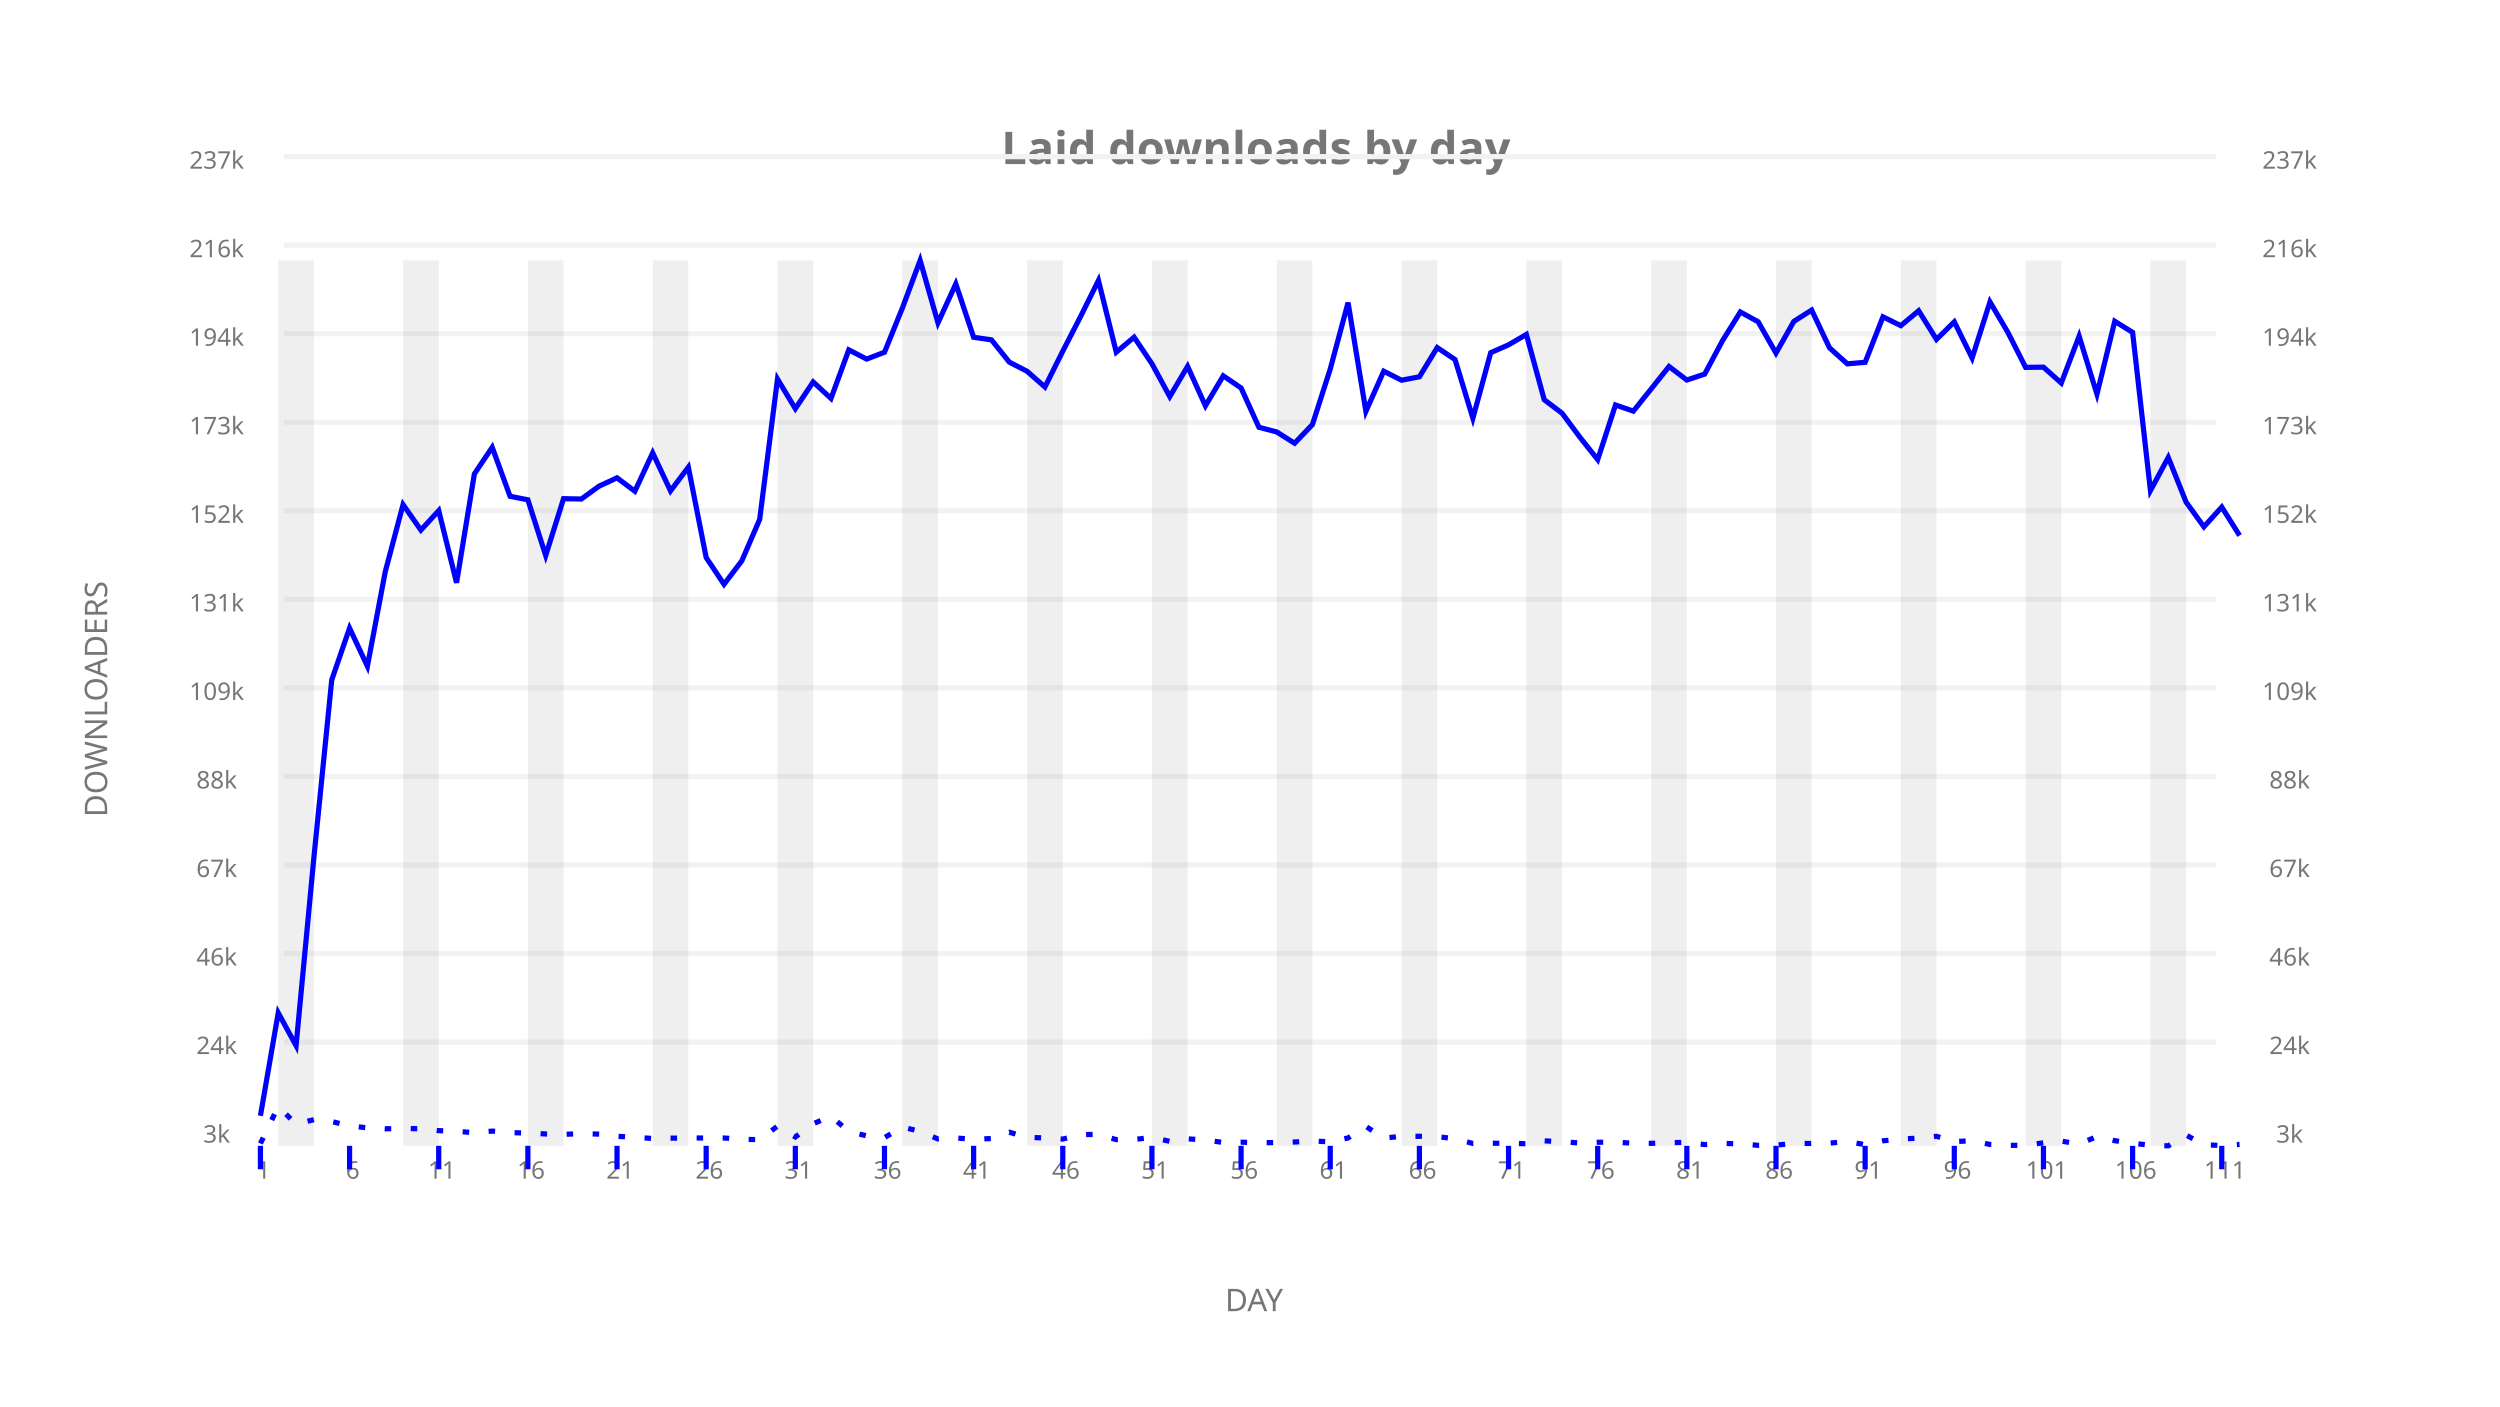
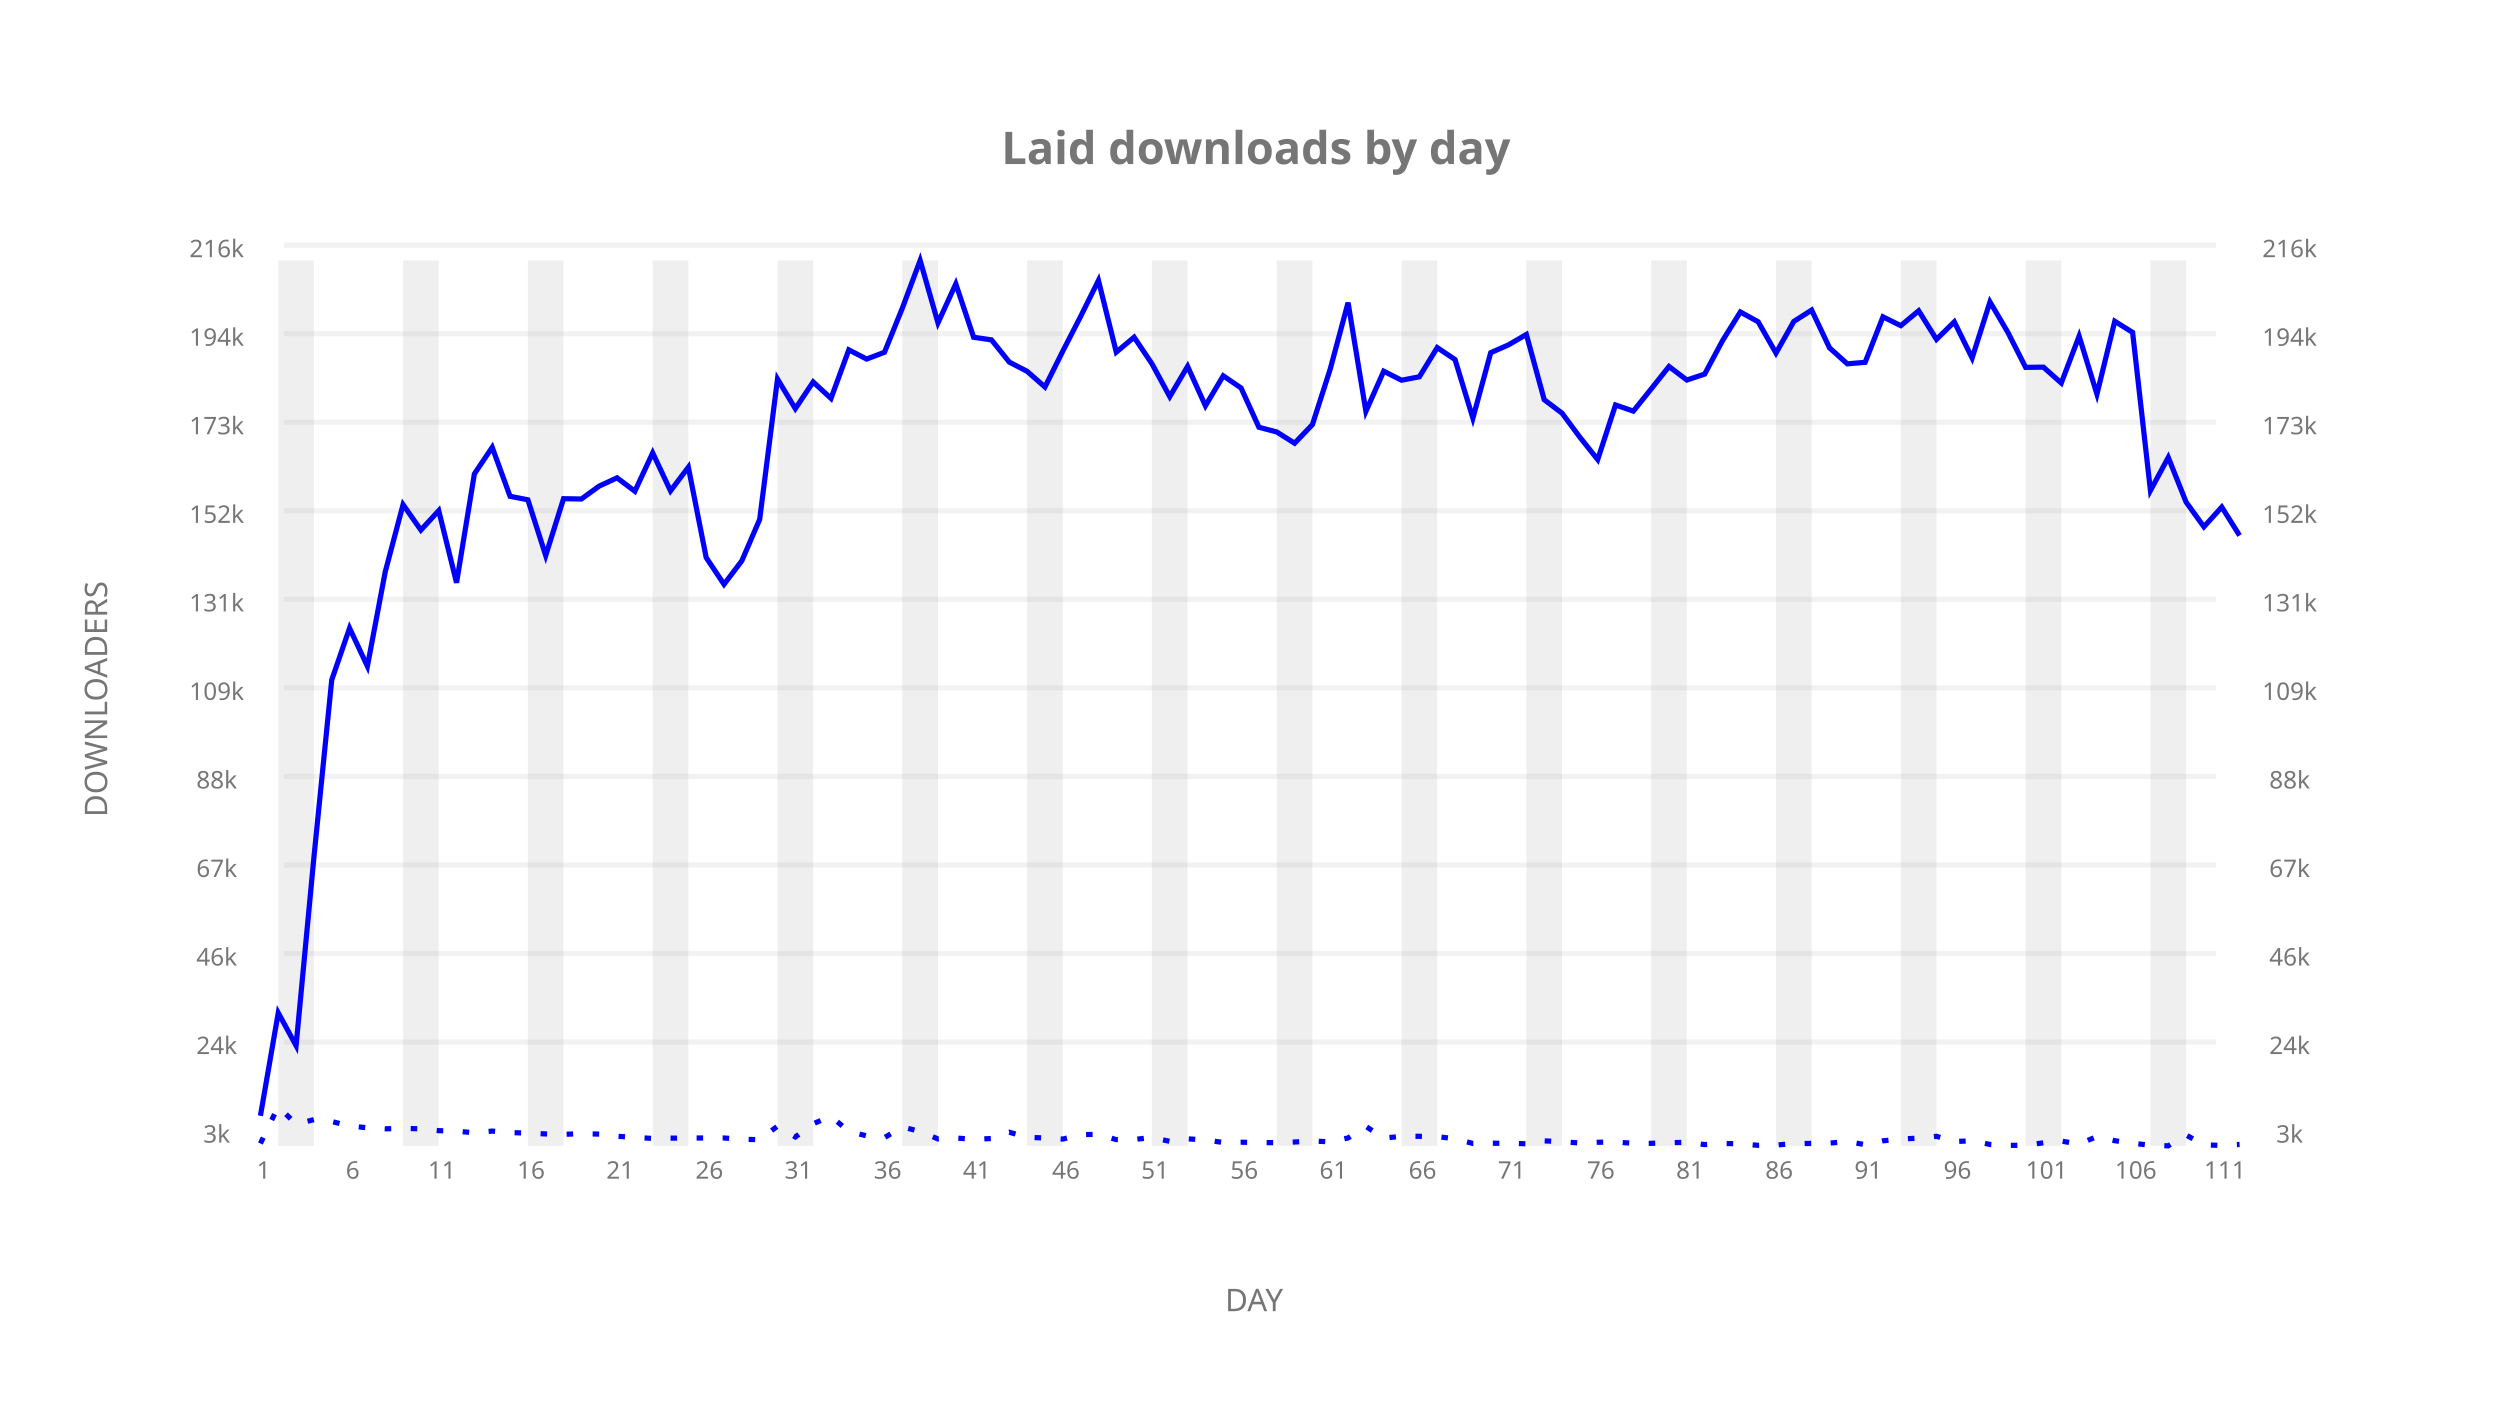
<svg xmlns="http://www.w3.org/2000/svg" xml:space="preserve" id="laid-downloads-by-day-day" x="0px" y="0px" width="1920px" height="1080px" viewBox="0 0 1920 1080" enable-background="new 0 0 1920 1080" role="img">
  <g id="annotations">
    <text x="960" y="126" font-family="Atkinson Hyperlegible" font-size="26pt" text-anchor="middle" text-align="center" font-weight="600" font-style="normal" style="fill:rgb(118,118,118); fill-opacity:1; stroke:rgb(118,118,118); stroke-opacity:0; stroke-width:0.5"> Laid downloads by day</text>
    <g id="axes-lines">
      <text x="960" y="1007" font-family="Atkinson Hyperlegible" font-size="18pt" text-anchor="middle" text-align="center" font-weight="500" font-style="normal" style="fill:rgb(118,118,118); fill-opacity:1; stroke:rgb(118,118,118); stroke-opacity:0; stroke-width:0.5"> DAY</text>
      <text x="73" y="540" font-family="Atkinson Hyperlegible" font-size="18pt" text-anchor="middle" text-align="center" dominant-baseline="central" font-weight="500" font-style="normal" style="fill:rgb(118,118,118); fill-opacity:1; stroke:rgb(118,118,118); stroke-opacity:0; stroke-width:0.5" transform="rotate(-90,73,540)"> DOWNLOADERS</text>
    </g>
    <g id="tic-y-label-lines">
      <line x1="218" y1="800.299" x2="1702" y2="800.299" style="fill:rgb(0,0,255); fill-opacity:0; stroke:rgb(242,242,242); stroke-opacity:1; stroke-width:4" />
      <line x1="218" y1="732.299" x2="1702" y2="732.299" style="fill:rgb(0,0,255); fill-opacity:0; stroke:rgb(242,242,242); stroke-opacity:1; stroke-width:4" />
      <line x1="218" y1="664.299" x2="1702" y2="664.299" style="fill:rgb(0,0,255); fill-opacity:0; stroke:rgb(242,242,242); stroke-opacity:1; stroke-width:4" />
      <line x1="218" y1="596.299" x2="1702" y2="596.299" style="fill:rgb(0,0,255); fill-opacity:0; stroke:rgb(242,242,242); stroke-opacity:1; stroke-width:4" />
      <line x1="218" y1="528.299" x2="1702" y2="528.299" style="fill:rgb(0,0,255); fill-opacity:0; stroke:rgb(242,242,242); stroke-opacity:1; stroke-width:4" />
      <line x1="218" y1="460.299" x2="1702" y2="460.299" style="fill:rgb(0,0,255); fill-opacity:0; stroke:rgb(242,242,242); stroke-opacity:1; stroke-width:4" />
      <line x1="218" y1="392.299" x2="1702" y2="392.299" style="fill:rgb(0,0,255); fill-opacity:0; stroke:rgb(242,242,242); stroke-opacity:1; stroke-width:4" />
      <line x1="218" y1="324.299" x2="1702" y2="324.299" style="fill:rgb(0,0,255); fill-opacity:0; stroke:rgb(242,242,242); stroke-opacity:1; stroke-width:4" />
      <line x1="218" y1="256.299" x2="1702" y2="256.299" style="fill:rgb(0,0,255); fill-opacity:0; stroke:rgb(242,242,242); stroke-opacity:1; stroke-width:4" />
      <line x1="218" y1="188.299" x2="1702" y2="188.299" style="fill:rgb(0,0,255); fill-opacity:0; stroke:rgb(242,242,242); stroke-opacity:1; stroke-width:4" />
-       <line x1="218" y1="120.299" x2="1702" y2="120.299" style="fill:rgb(0,0,255); fill-opacity:0; stroke:rgb(242,242,242); stroke-opacity:1; stroke-width:4" />
    </g>
    <g id="tic-x-labels">
      <text x="200" y="898" font-family="Atkinson Hyperlegible" font-size="14pt" text-anchor="middle" text-align="center" dominant-baseline="central" font-weight="400" font-style="normal" style="fill:rgb(118,118,118); fill-opacity:1; stroke:rgb(118,118,118); stroke-opacity:0; stroke-width:0.5"> 1</text>
-       <line x1="200" y1="880" x2="200" y2="898" style="fill:rgb(0,0,255); fill-opacity:0; stroke:rgb(0,0,255); stroke-opacity:1; stroke-width:4" />
      <text x="268.468" y="898" font-family="Atkinson Hyperlegible" font-size="14pt" text-anchor="middle" text-align="center" dominant-baseline="central" font-weight="400" font-style="normal" style="fill:rgb(118,118,118); fill-opacity:1; stroke:rgb(118,118,118); stroke-opacity:0; stroke-width:0.5"> 6</text>
-       <line x1="268.468" y1="880" x2="268.468" y2="898" style="fill:rgb(0,0,255); fill-opacity:0; stroke:rgb(0,0,255); stroke-opacity:1; stroke-width:4" />
      <text x="336.937" y="898" font-family="Atkinson Hyperlegible" font-size="14pt" text-anchor="middle" text-align="center" dominant-baseline="central" font-weight="400" font-style="normal" style="fill:rgb(118,118,118); fill-opacity:1; stroke:rgb(118,118,118); stroke-opacity:0; stroke-width:0.5"> 11</text>
-       <line x1="336.937" y1="880" x2="336.937" y2="898" style="fill:rgb(0,0,255); fill-opacity:0; stroke:rgb(0,0,255); stroke-opacity:1; stroke-width:4" />
      <text x="405.405" y="898" font-family="Atkinson Hyperlegible" font-size="14pt" text-anchor="middle" text-align="center" dominant-baseline="central" font-weight="400" font-style="normal" style="fill:rgb(118,118,118); fill-opacity:1; stroke:rgb(118,118,118); stroke-opacity:0; stroke-width:0.5"> 16</text>
-       <line x1="405.405" y1="880" x2="405.405" y2="898" style="fill:rgb(0,0,255); fill-opacity:0; stroke:rgb(0,0,255); stroke-opacity:1; stroke-width:4" />
      <text x="473.874" y="898" font-family="Atkinson Hyperlegible" font-size="14pt" text-anchor="middle" text-align="center" dominant-baseline="central" font-weight="400" font-style="normal" style="fill:rgb(118,118,118); fill-opacity:1; stroke:rgb(118,118,118); stroke-opacity:0; stroke-width:0.5"> 21</text>
-       <line x1="473.874" y1="880" x2="473.874" y2="898" style="fill:rgb(0,0,255); fill-opacity:0; stroke:rgb(0,0,255); stroke-opacity:1; stroke-width:4" />
      <text x="542.342" y="898" font-family="Atkinson Hyperlegible" font-size="14pt" text-anchor="middle" text-align="center" dominant-baseline="central" font-weight="400" font-style="normal" style="fill:rgb(118,118,118); fill-opacity:1; stroke:rgb(118,118,118); stroke-opacity:0; stroke-width:0.5"> 26</text>
-       <line x1="542.342" y1="880" x2="542.342" y2="898" style="fill:rgb(0,0,255); fill-opacity:0; stroke:rgb(0,0,255); stroke-opacity:1; stroke-width:4" />
      <text x="610.811" y="898" font-family="Atkinson Hyperlegible" font-size="14pt" text-anchor="middle" text-align="center" dominant-baseline="central" font-weight="400" font-style="normal" style="fill:rgb(118,118,118); fill-opacity:1; stroke:rgb(118,118,118); stroke-opacity:0; stroke-width:0.5"> 31</text>
-       <line x1="610.811" y1="880" x2="610.811" y2="898" style="fill:rgb(0,0,255); fill-opacity:0; stroke:rgb(0,0,255); stroke-opacity:1; stroke-width:4" />
      <text x="679.279" y="898" font-family="Atkinson Hyperlegible" font-size="14pt" text-anchor="middle" text-align="center" dominant-baseline="central" font-weight="400" font-style="normal" style="fill:rgb(118,118,118); fill-opacity:1; stroke:rgb(118,118,118); stroke-opacity:0; stroke-width:0.5"> 36</text>
-       <line x1="679.279" y1="880" x2="679.279" y2="898" style="fill:rgb(0,0,255); fill-opacity:0; stroke:rgb(0,0,255); stroke-opacity:1; stroke-width:4" />
      <text x="747.748" y="898" font-family="Atkinson Hyperlegible" font-size="14pt" text-anchor="middle" text-align="center" dominant-baseline="central" font-weight="400" font-style="normal" style="fill:rgb(118,118,118); fill-opacity:1; stroke:rgb(118,118,118); stroke-opacity:0; stroke-width:0.5"> 41</text>
-       <line x1="747.748" y1="880" x2="747.748" y2="898" style="fill:rgb(0,0,255); fill-opacity:0; stroke:rgb(0,0,255); stroke-opacity:1; stroke-width:4" />
      <text x="816.216" y="898" font-family="Atkinson Hyperlegible" font-size="14pt" text-anchor="middle" text-align="center" dominant-baseline="central" font-weight="400" font-style="normal" style="fill:rgb(118,118,118); fill-opacity:1; stroke:rgb(118,118,118); stroke-opacity:0; stroke-width:0.5"> 46</text>
-       <line x1="816.216" y1="880" x2="816.216" y2="898" style="fill:rgb(0,0,255); fill-opacity:0; stroke:rgb(0,0,255); stroke-opacity:1; stroke-width:4" />
      <text x="884.685" y="898" font-family="Atkinson Hyperlegible" font-size="14pt" text-anchor="middle" text-align="center" dominant-baseline="central" font-weight="400" font-style="normal" style="fill:rgb(118,118,118); fill-opacity:1; stroke:rgb(118,118,118); stroke-opacity:0; stroke-width:0.5"> 51</text>
-       <line x1="884.685" y1="880" x2="884.685" y2="898" style="fill:rgb(0,0,255); fill-opacity:0; stroke:rgb(0,0,255); stroke-opacity:1; stroke-width:4" />
      <text x="953.153" y="898" font-family="Atkinson Hyperlegible" font-size="14pt" text-anchor="middle" text-align="center" dominant-baseline="central" font-weight="400" font-style="normal" style="fill:rgb(118,118,118); fill-opacity:1; stroke:rgb(118,118,118); stroke-opacity:0; stroke-width:0.5"> 56</text>
-       <line x1="953.153" y1="880" x2="953.153" y2="898" style="fill:rgb(0,0,255); fill-opacity:0; stroke:rgb(0,0,255); stroke-opacity:1; stroke-width:4" />
      <text x="1021.622" y="898" font-family="Atkinson Hyperlegible" font-size="14pt" text-anchor="middle" text-align="center" dominant-baseline="central" font-weight="400" font-style="normal" style="fill:rgb(118,118,118); fill-opacity:1; stroke:rgb(118,118,118); stroke-opacity:0; stroke-width:0.5"> 61</text>
-       <line x1="1021.622" y1="880" x2="1021.622" y2="898" style="fill:rgb(0,0,255); fill-opacity:0; stroke:rgb(0,0,255); stroke-opacity:1; stroke-width:4" />
      <text x="1090.09" y="898" font-family="Atkinson Hyperlegible" font-size="14pt" text-anchor="middle" text-align="center" dominant-baseline="central" font-weight="400" font-style="normal" style="fill:rgb(118,118,118); fill-opacity:1; stroke:rgb(118,118,118); stroke-opacity:0; stroke-width:0.5"> 66</text>
-       <line x1="1090.09" y1="880" x2="1090.09" y2="898" style="fill:rgb(0,0,255); fill-opacity:0; stroke:rgb(0,0,255); stroke-opacity:1; stroke-width:4" />
      <text x="1158.559" y="898" font-family="Atkinson Hyperlegible" font-size="14pt" text-anchor="middle" text-align="center" dominant-baseline="central" font-weight="400" font-style="normal" style="fill:rgb(118,118,118); fill-opacity:1; stroke:rgb(118,118,118); stroke-opacity:0; stroke-width:0.5"> 71</text>
-       <line x1="1158.559" y1="880" x2="1158.559" y2="898" style="fill:rgb(0,0,255); fill-opacity:0; stroke:rgb(0,0,255); stroke-opacity:1; stroke-width:4" />
      <text x="1227.027" y="898" font-family="Atkinson Hyperlegible" font-size="14pt" text-anchor="middle" text-align="center" dominant-baseline="central" font-weight="400" font-style="normal" style="fill:rgb(118,118,118); fill-opacity:1; stroke:rgb(118,118,118); stroke-opacity:0; stroke-width:0.5"> 76</text>
-       <line x1="1227.027" y1="880" x2="1227.027" y2="898" style="fill:rgb(0,0,255); fill-opacity:0; stroke:rgb(0,0,255); stroke-opacity:1; stroke-width:4" />
      <text x="1295.495" y="898" font-family="Atkinson Hyperlegible" font-size="14pt" text-anchor="middle" text-align="center" dominant-baseline="central" font-weight="400" font-style="normal" style="fill:rgb(118,118,118); fill-opacity:1; stroke:rgb(118,118,118); stroke-opacity:0; stroke-width:0.5"> 81</text>
-       <line x1="1295.495" y1="880" x2="1295.495" y2="898" style="fill:rgb(0,0,255); fill-opacity:0; stroke:rgb(0,0,255); stroke-opacity:1; stroke-width:4" />
      <text x="1363.964" y="898" font-family="Atkinson Hyperlegible" font-size="14pt" text-anchor="middle" text-align="center" dominant-baseline="central" font-weight="400" font-style="normal" style="fill:rgb(118,118,118); fill-opacity:1; stroke:rgb(118,118,118); stroke-opacity:0; stroke-width:0.5"> 86</text>
-       <line x1="1363.964" y1="880" x2="1363.964" y2="898" style="fill:rgb(0,0,255); fill-opacity:0; stroke:rgb(0,0,255); stroke-opacity:1; stroke-width:4" />
      <text x="1432.432" y="898" font-family="Atkinson Hyperlegible" font-size="14pt" text-anchor="middle" text-align="center" dominant-baseline="central" font-weight="400" font-style="normal" style="fill:rgb(118,118,118); fill-opacity:1; stroke:rgb(118,118,118); stroke-opacity:0; stroke-width:0.5"> 91</text>
-       <line x1="1432.432" y1="880" x2="1432.432" y2="898" style="fill:rgb(0,0,255); fill-opacity:0; stroke:rgb(0,0,255); stroke-opacity:1; stroke-width:4" />
      <text x="1500.901" y="898" font-family="Atkinson Hyperlegible" font-size="14pt" text-anchor="middle" text-align="center" dominant-baseline="central" font-weight="400" font-style="normal" style="fill:rgb(118,118,118); fill-opacity:1; stroke:rgb(118,118,118); stroke-opacity:0; stroke-width:0.5"> 96</text>
-       <line x1="1500.901" y1="880" x2="1500.901" y2="898" style="fill:rgb(0,0,255); fill-opacity:0; stroke:rgb(0,0,255); stroke-opacity:1; stroke-width:4" />
      <text x="1569.369" y="898" font-family="Atkinson Hyperlegible" font-size="14pt" text-anchor="middle" text-align="center" dominant-baseline="central" font-weight="400" font-style="normal" style="fill:rgb(118,118,118); fill-opacity:1; stroke:rgb(118,118,118); stroke-opacity:0; stroke-width:0.5"> 101</text>
-       <line x1="1569.369" y1="880" x2="1569.369" y2="898" style="fill:rgb(0,0,255); fill-opacity:0; stroke:rgb(0,0,255); stroke-opacity:1; stroke-width:4" />
      <text x="1637.838" y="898" font-family="Atkinson Hyperlegible" font-size="14pt" text-anchor="middle" text-align="center" dominant-baseline="central" font-weight="400" font-style="normal" style="fill:rgb(118,118,118); fill-opacity:1; stroke:rgb(118,118,118); stroke-opacity:0; stroke-width:0.5"> 106</text>
-       <line x1="1637.838" y1="880" x2="1637.838" y2="898" style="fill:rgb(0,0,255); fill-opacity:0; stroke:rgb(0,0,255); stroke-opacity:1; stroke-width:4" />
      <text x="1706.306" y="898" font-family="Atkinson Hyperlegible" font-size="14pt" text-anchor="middle" text-align="center" dominant-baseline="central" font-weight="400" font-style="normal" style="fill:rgb(118,118,118); fill-opacity:1; stroke:rgb(118,118,118); stroke-opacity:0; stroke-width:0.5"> 111</text>
-       <line x1="1706.306" y1="880" x2="1706.306" y2="898" style="fill:rgb(0,0,255); fill-opacity:0; stroke:rgb(0,0,255); stroke-opacity:1; stroke-width:4" />
    </g>
    <g id="tic-y-labels">
      <text x="164" y="870.299" font-family="Atkinson Hyperlegible" font-size="14pt" text-anchor="middle" text-align="center" dominant-baseline="central" font-weight="400" font-style="normal" style="fill:rgb(118,118,118); fill-opacity:1; stroke:rgb(118,118,118); stroke-opacity:0; stroke-width:0.5"> 3k</text>
      <text x="1756" y="870.299" font-family="Atkinson Hyperlegible" font-size="14pt" text-anchor="middle" text-align="center" dominant-baseline="central" font-weight="400" font-style="normal" style="fill:rgb(118,118,118); fill-opacity:1; stroke:rgb(118,118,118); stroke-opacity:0; stroke-width:0.5"> 3k</text>
      <text x="164" y="802.299" font-family="Atkinson Hyperlegible" font-size="14pt" text-anchor="middle" text-align="center" dominant-baseline="central" font-weight="400" font-style="normal" style="fill:rgb(118,118,118); fill-opacity:1; stroke:rgb(118,118,118); stroke-opacity:0; stroke-width:0.5"> 24k</text>
      <text x="1756" y="802.299" font-family="Atkinson Hyperlegible" font-size="14pt" text-anchor="middle" text-align="center" dominant-baseline="central" font-weight="400" font-style="normal" style="fill:rgb(118,118,118); fill-opacity:1; stroke:rgb(118,118,118); stroke-opacity:0; stroke-width:0.5"> 24k</text>
      <text x="164" y="734.299" font-family="Atkinson Hyperlegible" font-size="14pt" text-anchor="middle" text-align="center" dominant-baseline="central" font-weight="400" font-style="normal" style="fill:rgb(118,118,118); fill-opacity:1; stroke:rgb(118,118,118); stroke-opacity:0; stroke-width:0.5"> 46k</text>
      <text x="1756" y="734.299" font-family="Atkinson Hyperlegible" font-size="14pt" text-anchor="middle" text-align="center" dominant-baseline="central" font-weight="400" font-style="normal" style="fill:rgb(118,118,118); fill-opacity:1; stroke:rgb(118,118,118); stroke-opacity:0; stroke-width:0.5"> 46k</text>
      <text x="164" y="666.299" font-family="Atkinson Hyperlegible" font-size="14pt" text-anchor="middle" text-align="center" dominant-baseline="central" font-weight="400" font-style="normal" style="fill:rgb(118,118,118); fill-opacity:1; stroke:rgb(118,118,118); stroke-opacity:0; stroke-width:0.5"> 67k</text>
      <text x="1756" y="666.299" font-family="Atkinson Hyperlegible" font-size="14pt" text-anchor="middle" text-align="center" dominant-baseline="central" font-weight="400" font-style="normal" style="fill:rgb(118,118,118); fill-opacity:1; stroke:rgb(118,118,118); stroke-opacity:0; stroke-width:0.5"> 67k</text>
      <text x="164" y="598.299" font-family="Atkinson Hyperlegible" font-size="14pt" text-anchor="middle" text-align="center" dominant-baseline="central" font-weight="400" font-style="normal" style="fill:rgb(118,118,118); fill-opacity:1; stroke:rgb(118,118,118); stroke-opacity:0; stroke-width:0.5"> 88k</text>
      <text x="1756" y="598.299" font-family="Atkinson Hyperlegible" font-size="14pt" text-anchor="middle" text-align="center" dominant-baseline="central" font-weight="400" font-style="normal" style="fill:rgb(118,118,118); fill-opacity:1; stroke:rgb(118,118,118); stroke-opacity:0; stroke-width:0.5"> 88k</text>
      <text x="164" y="530.299" font-family="Atkinson Hyperlegible" font-size="14pt" text-anchor="middle" text-align="center" dominant-baseline="central" font-weight="400" font-style="normal" style="fill:rgb(118,118,118); fill-opacity:1; stroke:rgb(118,118,118); stroke-opacity:0; stroke-width:0.5"> 109k</text>
      <text x="1756" y="530.299" font-family="Atkinson Hyperlegible" font-size="14pt" text-anchor="middle" text-align="center" dominant-baseline="central" font-weight="400" font-style="normal" style="fill:rgb(118,118,118); fill-opacity:1; stroke:rgb(118,118,118); stroke-opacity:0; stroke-width:0.5"> 109k</text>
      <text x="164" y="462.299" font-family="Atkinson Hyperlegible" font-size="14pt" text-anchor="middle" text-align="center" dominant-baseline="central" font-weight="400" font-style="normal" style="fill:rgb(118,118,118); fill-opacity:1; stroke:rgb(118,118,118); stroke-opacity:0; stroke-width:0.5"> 131k</text>
      <text x="1756" y="462.299" font-family="Atkinson Hyperlegible" font-size="14pt" text-anchor="middle" text-align="center" dominant-baseline="central" font-weight="400" font-style="normal" style="fill:rgb(118,118,118); fill-opacity:1; stroke:rgb(118,118,118); stroke-opacity:0; stroke-width:0.5"> 131k</text>
      <text x="164" y="394.299" font-family="Atkinson Hyperlegible" font-size="14pt" text-anchor="middle" text-align="center" dominant-baseline="central" font-weight="400" font-style="normal" style="fill:rgb(118,118,118); fill-opacity:1; stroke:rgb(118,118,118); stroke-opacity:0; stroke-width:0.5"> 152k</text>
      <text x="1756" y="394.299" font-family="Atkinson Hyperlegible" font-size="14pt" text-anchor="middle" text-align="center" dominant-baseline="central" font-weight="400" font-style="normal" style="fill:rgb(118,118,118); fill-opacity:1; stroke:rgb(118,118,118); stroke-opacity:0; stroke-width:0.5"> 152k</text>
      <text x="164" y="326.299" font-family="Atkinson Hyperlegible" font-size="14pt" text-anchor="middle" text-align="center" dominant-baseline="central" font-weight="400" font-style="normal" style="fill:rgb(118,118,118); fill-opacity:1; stroke:rgb(118,118,118); stroke-opacity:0; stroke-width:0.5"> 173k</text>
      <text x="1756" y="326.299" font-family="Atkinson Hyperlegible" font-size="14pt" text-anchor="middle" text-align="center" dominant-baseline="central" font-weight="400" font-style="normal" style="fill:rgb(118,118,118); fill-opacity:1; stroke:rgb(118,118,118); stroke-opacity:0; stroke-width:0.5"> 173k</text>
      <text x="164" y="258.299" font-family="Atkinson Hyperlegible" font-size="14pt" text-anchor="middle" text-align="center" dominant-baseline="central" font-weight="400" font-style="normal" style="fill:rgb(118,118,118); fill-opacity:1; stroke:rgb(118,118,118); stroke-opacity:0; stroke-width:0.5"> 194k</text>
      <text x="1756" y="258.299" font-family="Atkinson Hyperlegible" font-size="14pt" text-anchor="middle" text-align="center" dominant-baseline="central" font-weight="400" font-style="normal" style="fill:rgb(118,118,118); fill-opacity:1; stroke:rgb(118,118,118); stroke-opacity:0; stroke-width:0.5"> 194k</text>
      <text x="164" y="190.299" font-family="Atkinson Hyperlegible" font-size="14pt" text-anchor="middle" text-align="center" dominant-baseline="central" font-weight="400" font-style="normal" style="fill:rgb(118,118,118); fill-opacity:1; stroke:rgb(118,118,118); stroke-opacity:0; stroke-width:0.5"> 216k</text>
      <text x="1756" y="190.299" font-family="Atkinson Hyperlegible" font-size="14pt" text-anchor="middle" text-align="center" dominant-baseline="central" font-weight="400" font-style="normal" style="fill:rgb(118,118,118); fill-opacity:1; stroke:rgb(118,118,118); stroke-opacity:0; stroke-width:0.5"> 216k</text>
-       <text x="164" y="122.299" font-family="Atkinson Hyperlegible" font-size="14pt" text-anchor="middle" text-align="center" dominant-baseline="central" font-weight="400" font-style="normal" style="fill:rgb(118,118,118); fill-opacity:1; stroke:rgb(118,118,118); stroke-opacity:0; stroke-width:0.5"> 237k</text>
-       <text x="1756" y="122.299" font-family="Atkinson Hyperlegible" font-size="14pt" text-anchor="middle" text-align="center" dominant-baseline="central" font-weight="400" font-style="normal" style="fill:rgb(118,118,118); fill-opacity:1; stroke:rgb(118,118,118); stroke-opacity:0; stroke-width:0.5"> 237k</text>
    </g>
  </g>
  <g id="weekend-bands-Laid downloads by day">
    <rect x="213.694" y="200" width="27.387" height="680" style="fill:rgb(148,148,148); fill-opacity:0.15; stroke:rgb(148,148,148); stroke-opacity:0; stroke-width:0" />
    <rect x="309.55" y="200" width="27.387" height="680" style="fill:rgb(148,148,148); fill-opacity:0.15; stroke:rgb(148,148,148); stroke-opacity:0; stroke-width:0" />
    <rect x="405.405" y="200" width="27.387" height="680" style="fill:rgb(148,148,148); fill-opacity:0.15; stroke:rgb(148,148,148); stroke-opacity:0; stroke-width:0" />
    <rect x="501.261" y="200" width="27.387" height="680" style="fill:rgb(148,148,148); fill-opacity:0.15; stroke:rgb(148,148,148); stroke-opacity:0; stroke-width:0" />
    <rect x="597.117" y="200" width="27.387" height="680" style="fill:rgb(148,148,148); fill-opacity:0.15; stroke:rgb(148,148,148); stroke-opacity:0; stroke-width:0" />
    <rect x="692.973" y="200" width="27.387" height="680" style="fill:rgb(148,148,148); fill-opacity:0.15; stroke:rgb(148,148,148); stroke-opacity:0; stroke-width:0" />
    <rect x="788.829" y="200" width="27.387" height="680" style="fill:rgb(148,148,148); fill-opacity:0.15; stroke:rgb(148,148,148); stroke-opacity:0; stroke-width:0" />
    <rect x="884.685" y="200" width="27.387" height="680" style="fill:rgb(148,148,148); fill-opacity:0.15; stroke:rgb(148,148,148); stroke-opacity:0; stroke-width:0" />
    <rect x="980.541" y="200" width="27.387" height="680" style="fill:rgb(148,148,148); fill-opacity:0.15; stroke:rgb(148,148,148); stroke-opacity:0; stroke-width:0" />
    <rect x="1076.396" y="200" width="27.387" height="680" style="fill:rgb(148,148,148); fill-opacity:0.15; stroke:rgb(148,148,148); stroke-opacity:0; stroke-width:0" />
    <rect x="1172.252" y="200" width="27.387" height="680" style="fill:rgb(148,148,148); fill-opacity:0.15; stroke:rgb(148,148,148); stroke-opacity:0; stroke-width:0" />
    <rect x="1268.108" y="200" width="27.387" height="680" style="fill:rgb(148,148,148); fill-opacity:0.15; stroke:rgb(148,148,148); stroke-opacity:0; stroke-width:0" />
    <rect x="1363.964" y="200" width="27.387" height="680" style="fill:rgb(148,148,148); fill-opacity:0.15; stroke:rgb(148,148,148); stroke-opacity:0; stroke-width:0" />
    <rect x="1459.82" y="200" width="27.387" height="680" style="fill:rgb(148,148,148); fill-opacity:0.15; stroke:rgb(148,148,148); stroke-opacity:0; stroke-width:0" />
    <rect x="1555.676" y="200" width="27.387" height="680" style="fill:rgb(148,148,148); fill-opacity:0.15; stroke:rgb(148,148,148); stroke-opacity:0; stroke-width:0" />
    <rect x="1651.532" y="200" width="27.387" height="680" style="fill:rgb(148,148,148); fill-opacity:0.15; stroke:rgb(148,148,148); stroke-opacity:0; stroke-width:0" />
  </g>
  <g id="polyline-Laid downloads by day">
    <polyline points="200,856.932 213.694,777.885 227.387,803.042 241.081,658.476 254.775,522.196 268.468,482.404 282.162,511.676 295.856,439.179 309.55,387.529 323.243,407.088 336.937,392.169 350.631,447.562 364.324,363.955 378.018,343.527 391.712,381.156 405.405,383.85 419.099,426.656 432.793,383.002 446.486,383.236 460.18,373.311 473.874,366.976 487.568,377.268 501.261,347.827 514.955,376.997 528.649,358.804 542.342,428.192 556.036,448.742 569.73,430.681 583.423,398.926 597.117,291.093 610.811,313.845 624.505,293.336 638.198,305.99 651.892,268.697 665.586,275.767 679.279,270.523 692.973,236.714 706.667,200 720.36,247.948 734.054,218.042 747.748,259.024 761.441,260.999 775.135,278.09 788.829,285.171 802.523,297.204 816.216,269.679 829.91,243.037 843.604,215.399 857.297,270.443 870.991,258.964 884.685,279.354 898.378,304.598 912.072,281.37 925.766,311.669 939.459,288.639 953.153,297.982 966.847,328.143 980.541,331.746 994.234,340.404 1007.93,326.076 1021.62,283.421 1035.32,232.417 1049.01,315.912 1062.7,285.088 1076.4,292.005 1090.09,289.375 1103.78,266.962 1117.48,276.142 1131.17,321.172 1144.86,270.872 1158.56,264.835 1172.25,256.868 1185.95,306.979 1199.64,317.326 1213.33,335.758 1227.03,352.971 1240.72,311.02 1254.41,315.748 1268.11,298.679 1281.8,281.479 1295.5,291.861 1309.19,287.295 1322.88,261.658 1336.58,239.603 1350.27,247.138 1363.96,271.151 1377.66,246.844 1391.35,238.144 1405.05,267.116 1418.74,279.424 1432.43,278.253 1446.13,243.34 1459.82,250.107 1473.51,238.672 1487.21,260.631 1500.9,247.186 1514.59,274.958 1528.29,231.889 1541.98,255.131 1555.68,282.147 1569.37,281.978 1583.06,294.158 1596.76,258.17 1610.45,302.707 1624.14,246.729 1637.84,255.3 1651.53,376.734 1665.23,351.305 1678.92,385.61 1692.61,404.57 1706.31,389.414 1720,411.279 " style="fill:rgb(0,0,255); fill-opacity:0; stroke:rgb(0,0,255); stroke-opacity:1; stroke-width:4" />
  </g>
  <g id="polyline-Laid downloads by day uploaders">
    <polyline points="200,878.205 213.694,849.765 227.387,863.417 241.081,859.866 254.775,861.334 268.468,864.732 282.162,866.14 295.856,866.927 309.55,866.626 323.243,866.911 336.937,868.341 350.631,868.754 364.324,869.982 378.018,868.674 391.712,869.842 405.405,870.19 419.099,870.875 432.793,871.198 446.486,870.613 460.18,871.006 473.874,872.66 487.568,873.486 501.261,874.337 514.955,874.116 528.649,873.998 542.342,873.975 556.036,873.979 569.73,874.98 583.423,875.252 597.117,864.879 610.811,873.198 624.505,863.027 638.198,857.309 651.892,868.994 665.586,872.328 679.279,873.697 692.973,865.545 706.667,868.92 720.36,874.727 734.054,873.985 747.748,874.974 761.441,874.391 775.135,869.55 788.829,873.479 802.523,873.937 816.216,874.804 829.91,871.419 843.604,871.15 857.297,875.226 870.991,875.166 884.685,873.511 898.378,876.557 912.072,874.628 925.766,875.508 939.459,877.434 953.153,877.213 966.847,877.536 980.541,877.552 994.234,877.069 1007.93,876.292 1021.62,876.919 1035.32,873.953 1049.01,865.087 1062.7,874.049 1076.4,872.702 1090.09,872.673 1103.78,872.932 1117.48,874.558 1131.17,878.173 1144.86,877.988 1158.56,878.058 1172.25,878.4 1185.95,876.177 1199.64,876.842 1213.33,877.837 1227.03,877.261 1240.72,877.111 1254.41,878.042 1268.11,878.071 1281.8,877.581 1295.5,877.328 1309.19,879.043 1322.88,878.183 1336.58,878.432 1350.27,879.622 1363.96,879.424 1377.66,878.227 1391.35,878.154 1405.05,877.92 1418.74,876.689 1432.43,879.117 1446.13,876.145 1459.82,874.798 1473.51,874.059 1487.21,872.692 1500.9,876.721 1514.59,876.119 1528.29,878.935 1541.98,879.674 1555.68,879.514 1569.37,877.693 1583.06,876.385 1596.76,878.627 1610.45,872.856 1624.14,876.061 1637.84,878.016 1651.53,879.539 1665.23,880 1678.92,871.704 1692.61,879.239 1706.31,879.69 1720,878.938 " stroke-dasharray="5 15" style="fill:rgb(0,0,255); fill-opacity:0; stroke:rgb(0,0,255); stroke-opacity:1; stroke-width:4" />
  </g>
</svg>
